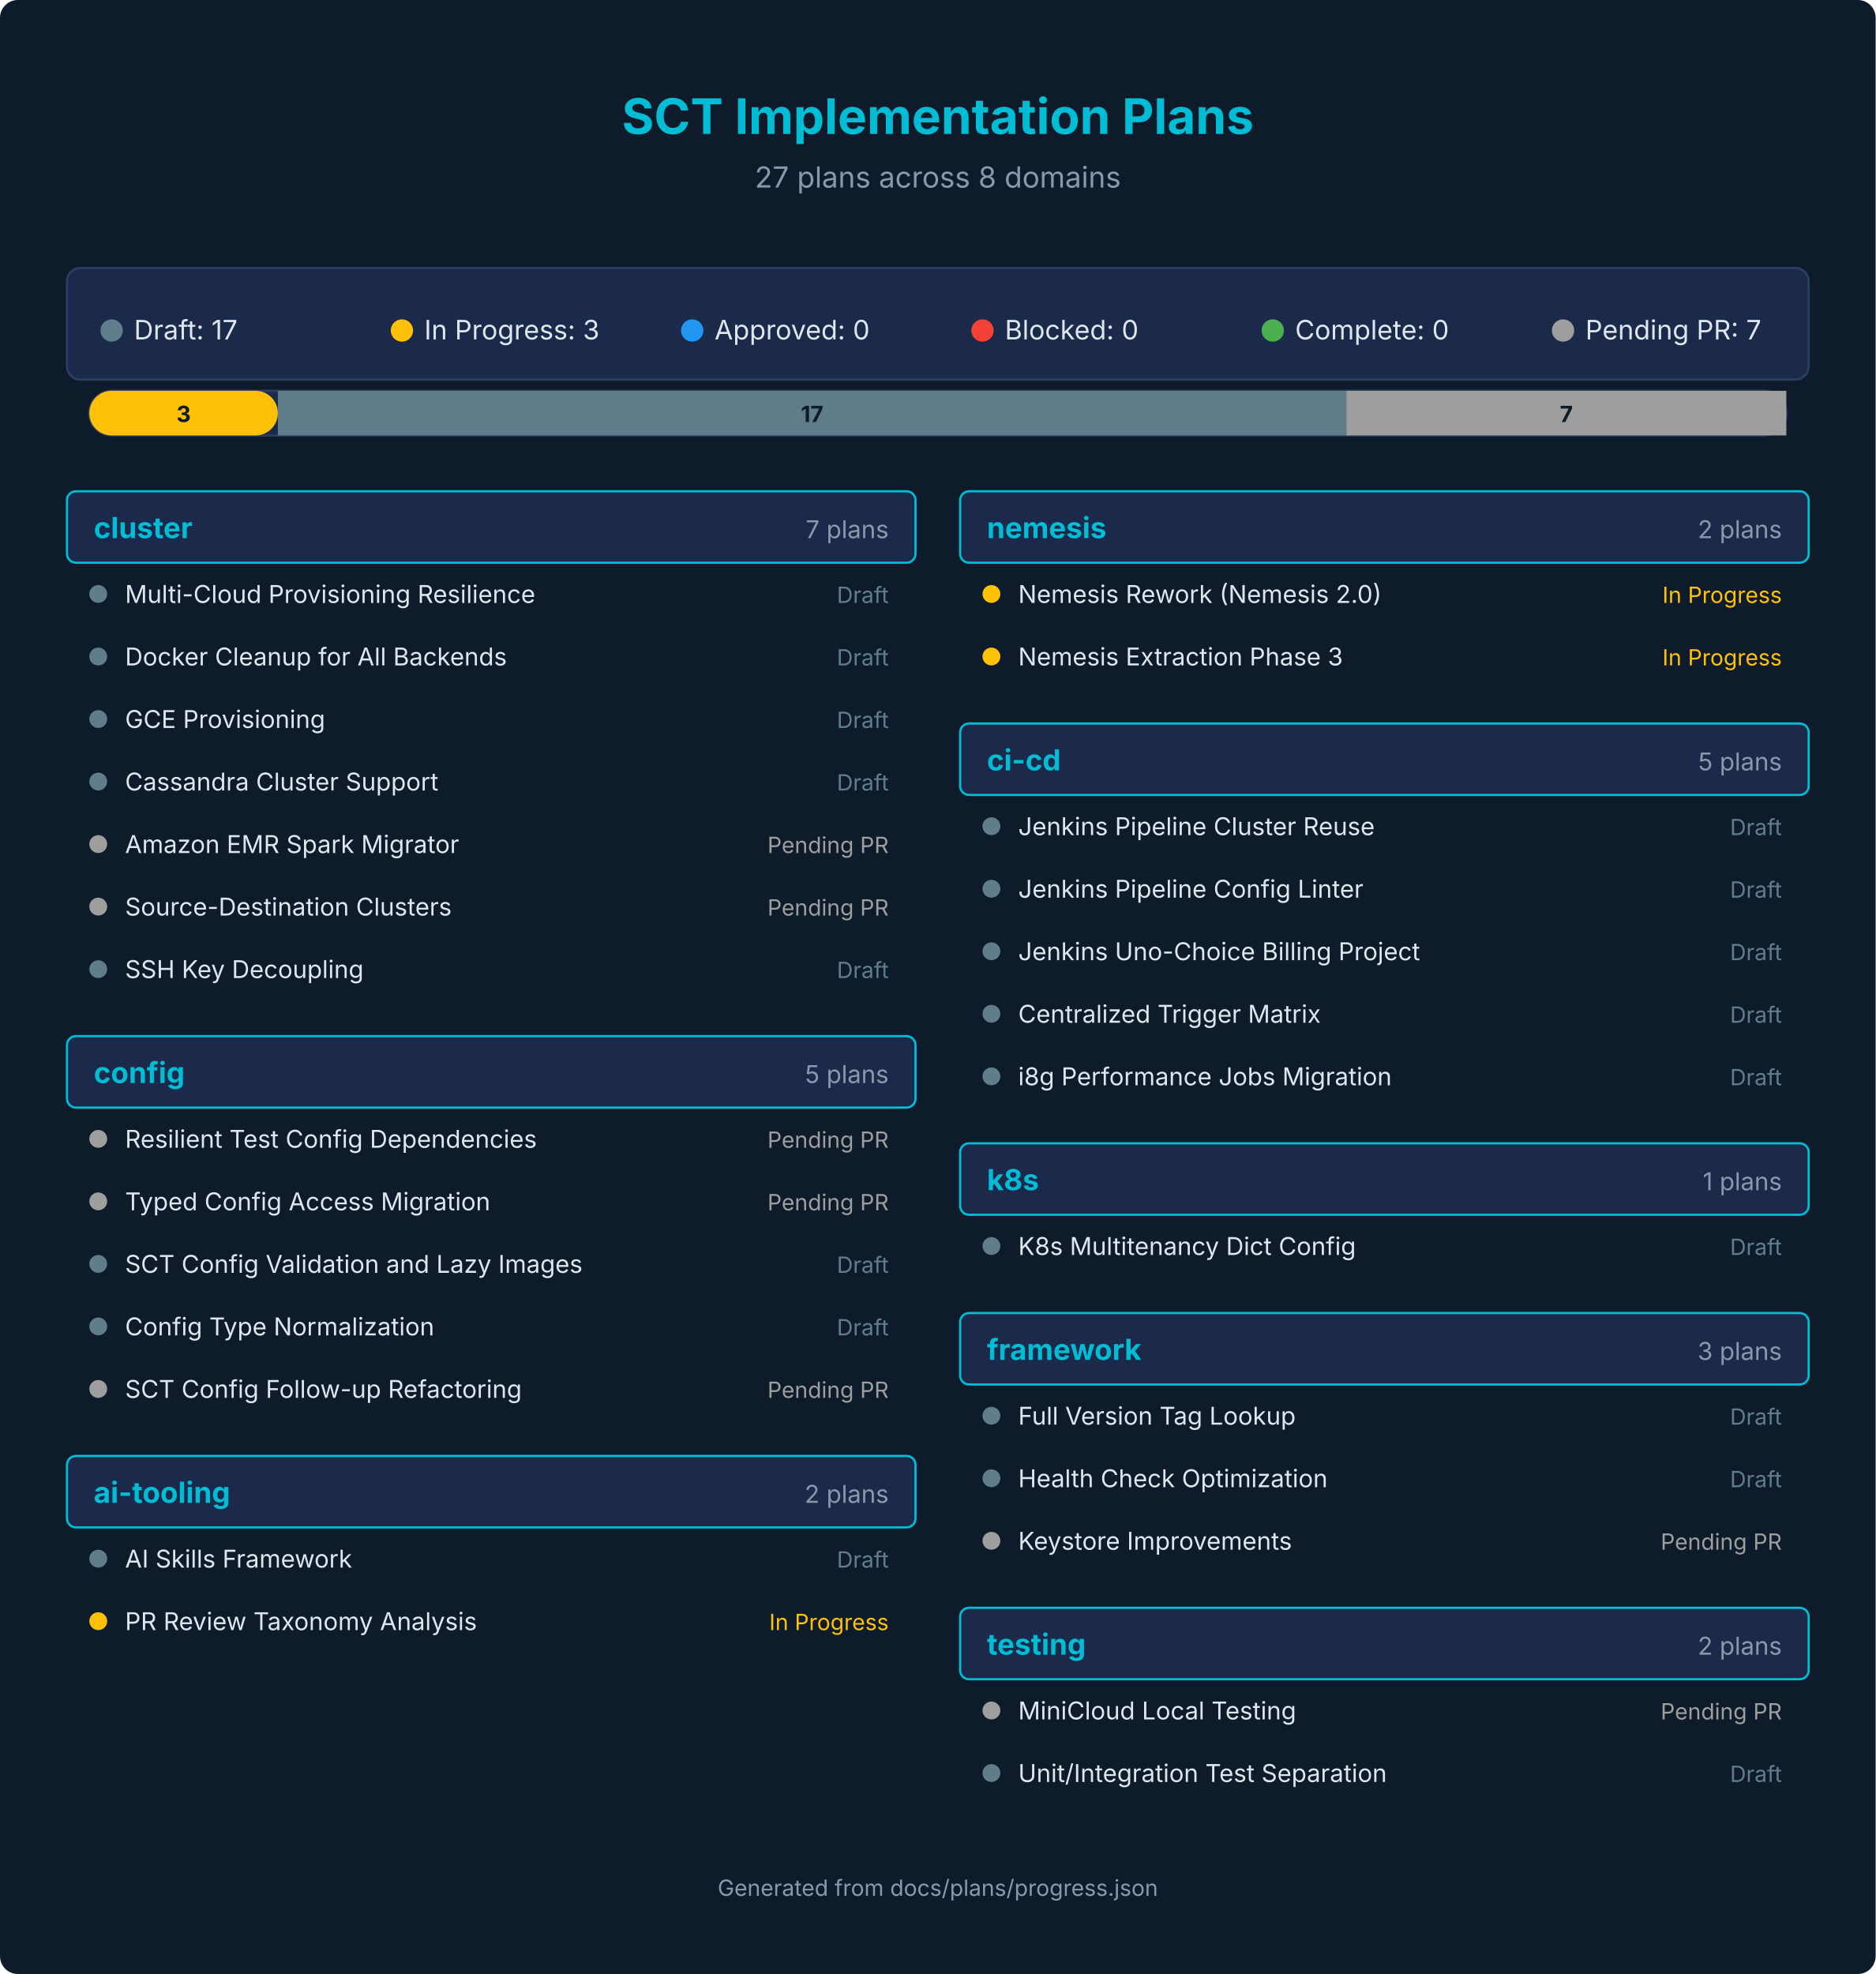
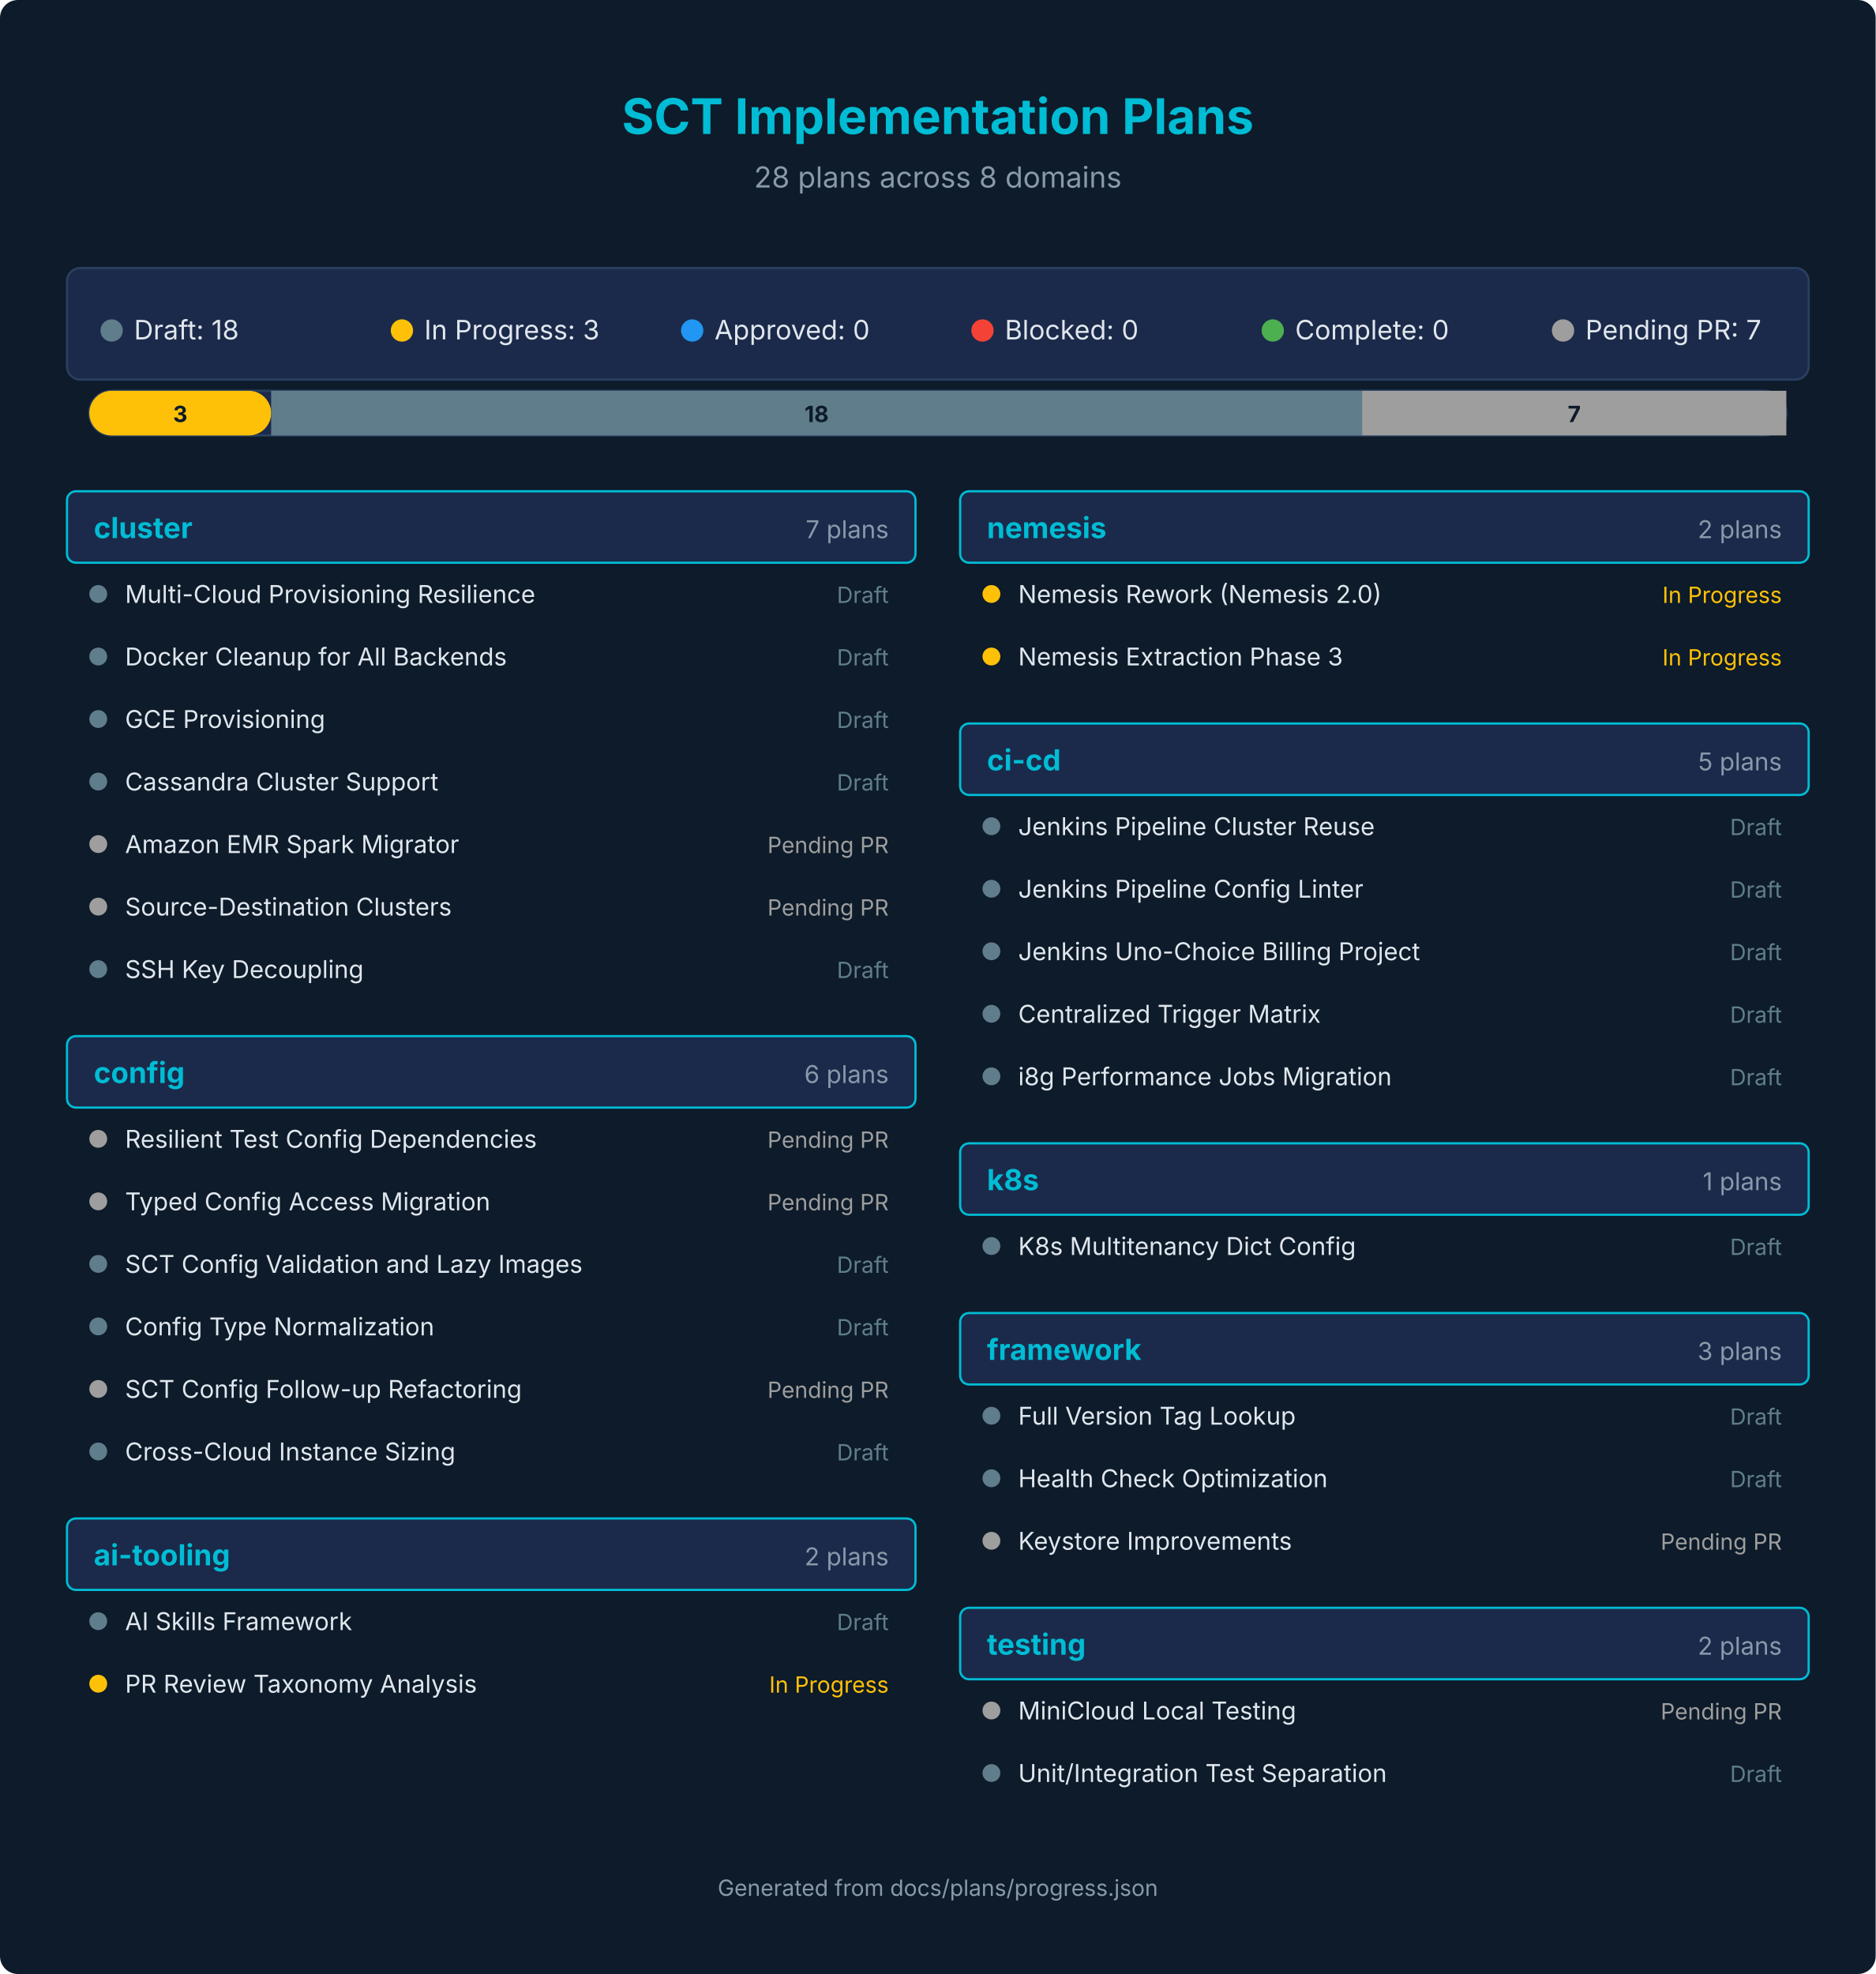
<svg xmlns="http://www.w3.org/2000/svg" width="840" height="884" viewBox="0 0 840 884">
  <rect width="840" height="884" fill="#0D1B2A" rx="8" />
  <text x="420" y="60" text-anchor="middle" font-family="system-ui, -apple-system, sans-serif" font-size="22" font-weight="bold" fill="#00BCD4">SCT Implementation Plans</text>
-   <text x="420" y="84" text-anchor="middle" font-family="system-ui, -apple-system, sans-serif" font-size="13" fill="#8899AA">27 plans across 8 domains</text>
+   <text x="420" y="84" text-anchor="middle" font-family="system-ui, -apple-system, sans-serif" font-size="13" fill="#8899AA">28 plans across 8 domains</text>
  <rect x="30" y="120" width="780" height="50" rx="6" fill="#1B2A4A" stroke="#2A3F5F" stroke-width="1" />
  <circle cx="50" cy="148" r="5" fill="#607D8B" />
-   <text x="60" y="152" font-family="system-ui, -apple-system, sans-serif" font-size="12" fill="#E0E6ED">Draft: 17</text>
+   <text x="60" y="152" font-family="system-ui, -apple-system, sans-serif" font-size="12" fill="#E0E6ED">Draft: 18</text>
  <circle cx="180" cy="148" r="5" fill="#FFC107" />
  <text x="190" y="152" font-family="system-ui, -apple-system, sans-serif" font-size="12" fill="#E0E6ED">In Progress: 3</text>
  <circle cx="310" cy="148" r="5" fill="#2196F3" />
  <text x="320" y="152" font-family="system-ui, -apple-system, sans-serif" font-size="12" fill="#E0E6ED">Approved: 0</text>
  <circle cx="440" cy="148" r="5" fill="#F44336" />
  <text x="450" y="152" font-family="system-ui, -apple-system, sans-serif" font-size="12" fill="#E0E6ED">Blocked: 0</text>
  <circle cx="570" cy="148" r="5" fill="#4CAF50" />
  <text x="580" y="152" font-family="system-ui, -apple-system, sans-serif" font-size="12" fill="#E0E6ED">Complete: 0</text>
  <circle cx="700" cy="148" r="5" fill="#9E9E9E" />
  <text x="710" y="152" font-family="system-ui, -apple-system, sans-serif" font-size="12" fill="#E0E6ED">Pending PR: 7</text>
  <rect x="40" y="175" width="760" height="20" rx="10" fill="#1B2A4A" stroke="#2A3F5F" stroke-width="1" />
-   <rect x="40" y="175" width="84.444" height="20" rx="10" fill="#FFC107" />
-   <text x="82.222" y="189" text-anchor="middle" font-family="system-ui, -apple-system, sans-serif" font-size="10" font-weight="bold" fill="#0D1B2A">3</text>
-   <rect x="124.444" y="175" width="478.519" height="20" rx="0" fill="#607D8B" />
-   <text x="363.704" y="189" text-anchor="middle" font-family="system-ui, -apple-system, sans-serif" font-size="10" font-weight="bold" fill="#0D1B2A">17</text>
-   <rect x="602.963" y="175" width="197.037" height="20" rx="0" fill="#9E9E9E" />
-   <text x="701.481" y="189" text-anchor="middle" font-family="system-ui, -apple-system, sans-serif" font-size="10" font-weight="bold" fill="#0D1B2A">7</text>
+   <rect x="40" y="175" width="81.429" height="20" rx="10" fill="#FFC107" />
+   <text x="80.714" y="189" text-anchor="middle" font-family="system-ui, -apple-system, sans-serif" font-size="10" font-weight="bold" fill="#0D1B2A">3</text>
+   <rect x="121.429" y="175" width="488.571" height="20" rx="0" fill="#607D8B" />
+   <text x="365.714" y="189" text-anchor="middle" font-family="system-ui, -apple-system, sans-serif" font-size="10" font-weight="bold" fill="#0D1B2A">18</text>
+   <rect x="610.0" y="175" width="190.0" height="20" rx="0" fill="#9E9E9E" />
+   <text x="705.0" y="189" text-anchor="middle" font-family="system-ui, -apple-system, sans-serif" font-size="10" font-weight="bold" fill="#0D1B2A">7</text>
  <rect x="30" y="220" width="380" height="32" rx="4" fill="#1B2A4A" stroke="#00BCD4" stroke-width="1" />
  <text x="42" y="241" font-family="system-ui, -apple-system, sans-serif" font-size="13" font-weight="bold" fill="#00BCD4">cluster</text>
  <text x="398" y="241" text-anchor="end" font-family="system-ui, -apple-system, sans-serif" font-size="11" fill="#8899AA">7 plans</text>
  <circle cx="44" cy="266" r="4" fill="#607D8B" />
  <text x="56" y="270" font-family="system-ui, -apple-system, sans-serif" font-size="11" fill="#E0E6ED">Multi-Cloud Provisioning Resilience</text>
  <text x="398" y="270" text-anchor="end" font-family="system-ui, -apple-system, sans-serif" font-size="10" fill="#607D8B">Draft</text>
  <circle cx="44" cy="294" r="4" fill="#607D8B" />
  <text x="56" y="298" font-family="system-ui, -apple-system, sans-serif" font-size="11" fill="#E0E6ED">Docker Cleanup for All Backends</text>
  <text x="398" y="298" text-anchor="end" font-family="system-ui, -apple-system, sans-serif" font-size="10" fill="#607D8B">Draft</text>
  <circle cx="44" cy="322" r="4" fill="#607D8B" />
  <text x="56" y="326" font-family="system-ui, -apple-system, sans-serif" font-size="11" fill="#E0E6ED">GCE Provisioning</text>
  <text x="398" y="326" text-anchor="end" font-family="system-ui, -apple-system, sans-serif" font-size="10" fill="#607D8B">Draft</text>
  <circle cx="44" cy="350" r="4" fill="#607D8B" />
  <text x="56" y="354" font-family="system-ui, -apple-system, sans-serif" font-size="11" fill="#E0E6ED">Cassandra Cluster Support</text>
  <text x="398" y="354" text-anchor="end" font-family="system-ui, -apple-system, sans-serif" font-size="10" fill="#607D8B">Draft</text>
  <circle cx="44" cy="378" r="4" fill="#9E9E9E" />
  <text x="56" y="382" font-family="system-ui, -apple-system, sans-serif" font-size="11" fill="#E0E6ED">Amazon EMR Spark Migrator</text>
  <text x="398" y="382" text-anchor="end" font-family="system-ui, -apple-system, sans-serif" font-size="10" fill="#9E9E9E">Pending PR</text>
  <circle cx="44" cy="406" r="4" fill="#9E9E9E" />
  <text x="56" y="410" font-family="system-ui, -apple-system, sans-serif" font-size="11" fill="#E0E6ED">Source-Destination Clusters</text>
  <text x="398" y="410" text-anchor="end" font-family="system-ui, -apple-system, sans-serif" font-size="10" fill="#9E9E9E">Pending PR</text>
  <circle cx="44" cy="434" r="4" fill="#607D8B" />
  <text x="56" y="438" font-family="system-ui, -apple-system, sans-serif" font-size="11" fill="#E0E6ED">SSH Key Decoupling</text>
  <text x="398" y="438" text-anchor="end" font-family="system-ui, -apple-system, sans-serif" font-size="10" fill="#607D8B">Draft</text>
  <rect x="30" y="464" width="380" height="32" rx="4" fill="#1B2A4A" stroke="#00BCD4" stroke-width="1" />
  <text x="42" y="485" font-family="system-ui, -apple-system, sans-serif" font-size="13" font-weight="bold" fill="#00BCD4">config</text>
-   <text x="398" y="485" text-anchor="end" font-family="system-ui, -apple-system, sans-serif" font-size="11" fill="#8899AA">5 plans</text>
+   <text x="398" y="485" text-anchor="end" font-family="system-ui, -apple-system, sans-serif" font-size="11" fill="#8899AA">6 plans</text>
  <circle cx="44" cy="510" r="4" fill="#9E9E9E" />
  <text x="56" y="514" font-family="system-ui, -apple-system, sans-serif" font-size="11" fill="#E0E6ED">Resilient Test Config Dependencies</text>
  <text x="398" y="514" text-anchor="end" font-family="system-ui, -apple-system, sans-serif" font-size="10" fill="#9E9E9E">Pending PR</text>
  <circle cx="44" cy="538" r="4" fill="#9E9E9E" />
  <text x="56" y="542" font-family="system-ui, -apple-system, sans-serif" font-size="11" fill="#E0E6ED">Typed Config Access Migration</text>
  <text x="398" y="542" text-anchor="end" font-family="system-ui, -apple-system, sans-serif" font-size="10" fill="#9E9E9E">Pending PR</text>
  <circle cx="44" cy="566" r="4" fill="#607D8B" />
  <text x="56" y="570" font-family="system-ui, -apple-system, sans-serif" font-size="11" fill="#E0E6ED">SCT Config Validation and Lazy Images</text>
  <text x="398" y="570" text-anchor="end" font-family="system-ui, -apple-system, sans-serif" font-size="10" fill="#607D8B">Draft</text>
  <circle cx="44" cy="594" r="4" fill="#607D8B" />
  <text x="56" y="598" font-family="system-ui, -apple-system, sans-serif" font-size="11" fill="#E0E6ED">Config Type Normalization</text>
  <text x="398" y="598" text-anchor="end" font-family="system-ui, -apple-system, sans-serif" font-size="10" fill="#607D8B">Draft</text>
  <circle cx="44" cy="622" r="4" fill="#9E9E9E" />
  <text x="56" y="626" font-family="system-ui, -apple-system, sans-serif" font-size="11" fill="#E0E6ED">SCT Config Follow-up Refactoring</text>
  <text x="398" y="626" text-anchor="end" font-family="system-ui, -apple-system, sans-serif" font-size="10" fill="#9E9E9E">Pending PR</text>
-   <rect x="30" y="652" width="380" height="32" rx="4" fill="#1B2A4A" stroke="#00BCD4" stroke-width="1" />
-   <text x="42" y="673" font-family="system-ui, -apple-system, sans-serif" font-size="13" font-weight="bold" fill="#00BCD4">ai-tooling</text>
-   <text x="398" y="673" text-anchor="end" font-family="system-ui, -apple-system, sans-serif" font-size="11" fill="#8899AA">2 plans</text>
-   <circle cx="44" cy="698" r="4" fill="#607D8B" />
-   <text x="56" y="702" font-family="system-ui, -apple-system, sans-serif" font-size="11" fill="#E0E6ED">AI Skills Framework</text>
-   <text x="398" y="702" text-anchor="end" font-family="system-ui, -apple-system, sans-serif" font-size="10" fill="#607D8B">Draft</text>
-   <circle cx="44" cy="726" r="4" fill="#FFC107" />
-   <text x="56" y="730" font-family="system-ui, -apple-system, sans-serif" font-size="11" fill="#E0E6ED">PR Review Taxonomy Analysis</text>
-   <text x="398" y="730" text-anchor="end" font-family="system-ui, -apple-system, sans-serif" font-size="10" fill="#FFC107">In Progress</text>
+   <circle cx="44" cy="650" r="4" fill="#607D8B" />
+   <text x="56" y="654" font-family="system-ui, -apple-system, sans-serif" font-size="11" fill="#E0E6ED">Cross-Cloud Instance Sizing</text>
+   <text x="398" y="654" text-anchor="end" font-family="system-ui, -apple-system, sans-serif" font-size="10" fill="#607D8B">Draft</text>
+   <rect x="30" y="680" width="380" height="32" rx="4" fill="#1B2A4A" stroke="#00BCD4" stroke-width="1" />
+   <text x="42" y="701" font-family="system-ui, -apple-system, sans-serif" font-size="13" font-weight="bold" fill="#00BCD4">ai-tooling</text>
+   <text x="398" y="701" text-anchor="end" font-family="system-ui, -apple-system, sans-serif" font-size="11" fill="#8899AA">2 plans</text>
+   <circle cx="44" cy="726" r="4" fill="#607D8B" />
+   <text x="56" y="730" font-family="system-ui, -apple-system, sans-serif" font-size="11" fill="#E0E6ED">AI Skills Framework</text>
+   <text x="398" y="730" text-anchor="end" font-family="system-ui, -apple-system, sans-serif" font-size="10" fill="#607D8B">Draft</text>
+   <circle cx="44" cy="754" r="4" fill="#FFC107" />
+   <text x="56" y="758" font-family="system-ui, -apple-system, sans-serif" font-size="11" fill="#E0E6ED">PR Review Taxonomy Analysis</text>
+   <text x="398" y="758" text-anchor="end" font-family="system-ui, -apple-system, sans-serif" font-size="10" fill="#FFC107">In Progress</text>
  <rect x="430" y="220" width="380" height="32" rx="4" fill="#1B2A4A" stroke="#00BCD4" stroke-width="1" />
  <text x="442" y="241" font-family="system-ui, -apple-system, sans-serif" font-size="13" font-weight="bold" fill="#00BCD4">nemesis</text>
  <text x="798" y="241" text-anchor="end" font-family="system-ui, -apple-system, sans-serif" font-size="11" fill="#8899AA">2 plans</text>
  <circle cx="444" cy="266" r="4" fill="#FFC107" />
  <text x="456" y="270" font-family="system-ui, -apple-system, sans-serif" font-size="11" fill="#E0E6ED">Nemesis Rework (Nemesis 2.0)</text>
  <text x="798" y="270" text-anchor="end" font-family="system-ui, -apple-system, sans-serif" font-size="10" fill="#FFC107">In Progress</text>
  <circle cx="444" cy="294" r="4" fill="#FFC107" />
  <text x="456" y="298" font-family="system-ui, -apple-system, sans-serif" font-size="11" fill="#E0E6ED">Nemesis Extraction Phase 3</text>
  <text x="798" y="298" text-anchor="end" font-family="system-ui, -apple-system, sans-serif" font-size="10" fill="#FFC107">In Progress</text>
  <rect x="430" y="324" width="380" height="32" rx="4" fill="#1B2A4A" stroke="#00BCD4" stroke-width="1" />
  <text x="442" y="345" font-family="system-ui, -apple-system, sans-serif" font-size="13" font-weight="bold" fill="#00BCD4">ci-cd</text>
  <text x="798" y="345" text-anchor="end" font-family="system-ui, -apple-system, sans-serif" font-size="11" fill="#8899AA">5 plans</text>
  <circle cx="444" cy="370" r="4" fill="#607D8B" />
  <text x="456" y="374" font-family="system-ui, -apple-system, sans-serif" font-size="11" fill="#E0E6ED">Jenkins Pipeline Cluster Reuse</text>
  <text x="798" y="374" text-anchor="end" font-family="system-ui, -apple-system, sans-serif" font-size="10" fill="#607D8B">Draft</text>
  <circle cx="444" cy="398" r="4" fill="#607D8B" />
  <text x="456" y="402" font-family="system-ui, -apple-system, sans-serif" font-size="11" fill="#E0E6ED">Jenkins Pipeline Config Linter</text>
  <text x="798" y="402" text-anchor="end" font-family="system-ui, -apple-system, sans-serif" font-size="10" fill="#607D8B">Draft</text>
  <circle cx="444" cy="426" r="4" fill="#607D8B" />
  <text x="456" y="430" font-family="system-ui, -apple-system, sans-serif" font-size="11" fill="#E0E6ED">Jenkins Uno-Choice Billing Project</text>
  <text x="798" y="430" text-anchor="end" font-family="system-ui, -apple-system, sans-serif" font-size="10" fill="#607D8B">Draft</text>
  <circle cx="444" cy="454" r="4" fill="#607D8B" />
  <text x="456" y="458" font-family="system-ui, -apple-system, sans-serif" font-size="11" fill="#E0E6ED">Centralized Trigger Matrix</text>
  <text x="798" y="458" text-anchor="end" font-family="system-ui, -apple-system, sans-serif" font-size="10" fill="#607D8B">Draft</text>
  <circle cx="444" cy="482" r="4" fill="#607D8B" />
  <text x="456" y="486" font-family="system-ui, -apple-system, sans-serif" font-size="11" fill="#E0E6ED">i8g Performance Jobs Migration</text>
  <text x="798" y="486" text-anchor="end" font-family="system-ui, -apple-system, sans-serif" font-size="10" fill="#607D8B">Draft</text>
  <rect x="430" y="512" width="380" height="32" rx="4" fill="#1B2A4A" stroke="#00BCD4" stroke-width="1" />
  <text x="442" y="533" font-family="system-ui, -apple-system, sans-serif" font-size="13" font-weight="bold" fill="#00BCD4">k8s</text>
  <text x="798" y="533" text-anchor="end" font-family="system-ui, -apple-system, sans-serif" font-size="11" fill="#8899AA">1 plans</text>
  <circle cx="444" cy="558" r="4" fill="#607D8B" />
  <text x="456" y="562" font-family="system-ui, -apple-system, sans-serif" font-size="11" fill="#E0E6ED">K8s Multitenancy Dict Config</text>
  <text x="798" y="562" text-anchor="end" font-family="system-ui, -apple-system, sans-serif" font-size="10" fill="#607D8B">Draft</text>
  <rect x="430" y="588" width="380" height="32" rx="4" fill="#1B2A4A" stroke="#00BCD4" stroke-width="1" />
  <text x="442" y="609" font-family="system-ui, -apple-system, sans-serif" font-size="13" font-weight="bold" fill="#00BCD4">framework</text>
  <text x="798" y="609" text-anchor="end" font-family="system-ui, -apple-system, sans-serif" font-size="11" fill="#8899AA">3 plans</text>
  <circle cx="444" cy="634" r="4" fill="#607D8B" />
  <text x="456" y="638" font-family="system-ui, -apple-system, sans-serif" font-size="11" fill="#E0E6ED">Full Version Tag Lookup</text>
  <text x="798" y="638" text-anchor="end" font-family="system-ui, -apple-system, sans-serif" font-size="10" fill="#607D8B">Draft</text>
  <circle cx="444" cy="662" r="4" fill="#607D8B" />
  <text x="456" y="666" font-family="system-ui, -apple-system, sans-serif" font-size="11" fill="#E0E6ED">Health Check Optimization</text>
  <text x="798" y="666" text-anchor="end" font-family="system-ui, -apple-system, sans-serif" font-size="10" fill="#607D8B">Draft</text>
  <circle cx="444" cy="690" r="4" fill="#9E9E9E" />
  <text x="456" y="694" font-family="system-ui, -apple-system, sans-serif" font-size="11" fill="#E0E6ED">Keystore Improvements</text>
  <text x="798" y="694" text-anchor="end" font-family="system-ui, -apple-system, sans-serif" font-size="10" fill="#9E9E9E">Pending PR</text>
  <rect x="430" y="720" width="380" height="32" rx="4" fill="#1B2A4A" stroke="#00BCD4" stroke-width="1" />
  <text x="442" y="741" font-family="system-ui, -apple-system, sans-serif" font-size="13" font-weight="bold" fill="#00BCD4">testing</text>
  <text x="798" y="741" text-anchor="end" font-family="system-ui, -apple-system, sans-serif" font-size="11" fill="#8899AA">2 plans</text>
  <circle cx="444" cy="766" r="4" fill="#9E9E9E" />
  <text x="456" y="770" font-family="system-ui, -apple-system, sans-serif" font-size="11" fill="#E0E6ED">MiniCloud Local Testing</text>
  <text x="798" y="770" text-anchor="end" font-family="system-ui, -apple-system, sans-serif" font-size="10" fill="#9E9E9E">Pending PR</text>
  <circle cx="444" cy="794" r="4" fill="#607D8B" />
  <text x="456" y="798" font-family="system-ui, -apple-system, sans-serif" font-size="11" fill="#E0E6ED">Unit/Integration Test Separation</text>
  <text x="798" y="798" text-anchor="end" font-family="system-ui, -apple-system, sans-serif" font-size="10" fill="#607D8B">Draft</text>
  <text x="420" y="849" text-anchor="middle" font-family="system-ui, -apple-system, sans-serif" font-size="10" fill="#8899AA">Generated from docs/plans/progress.json</text>
</svg>
